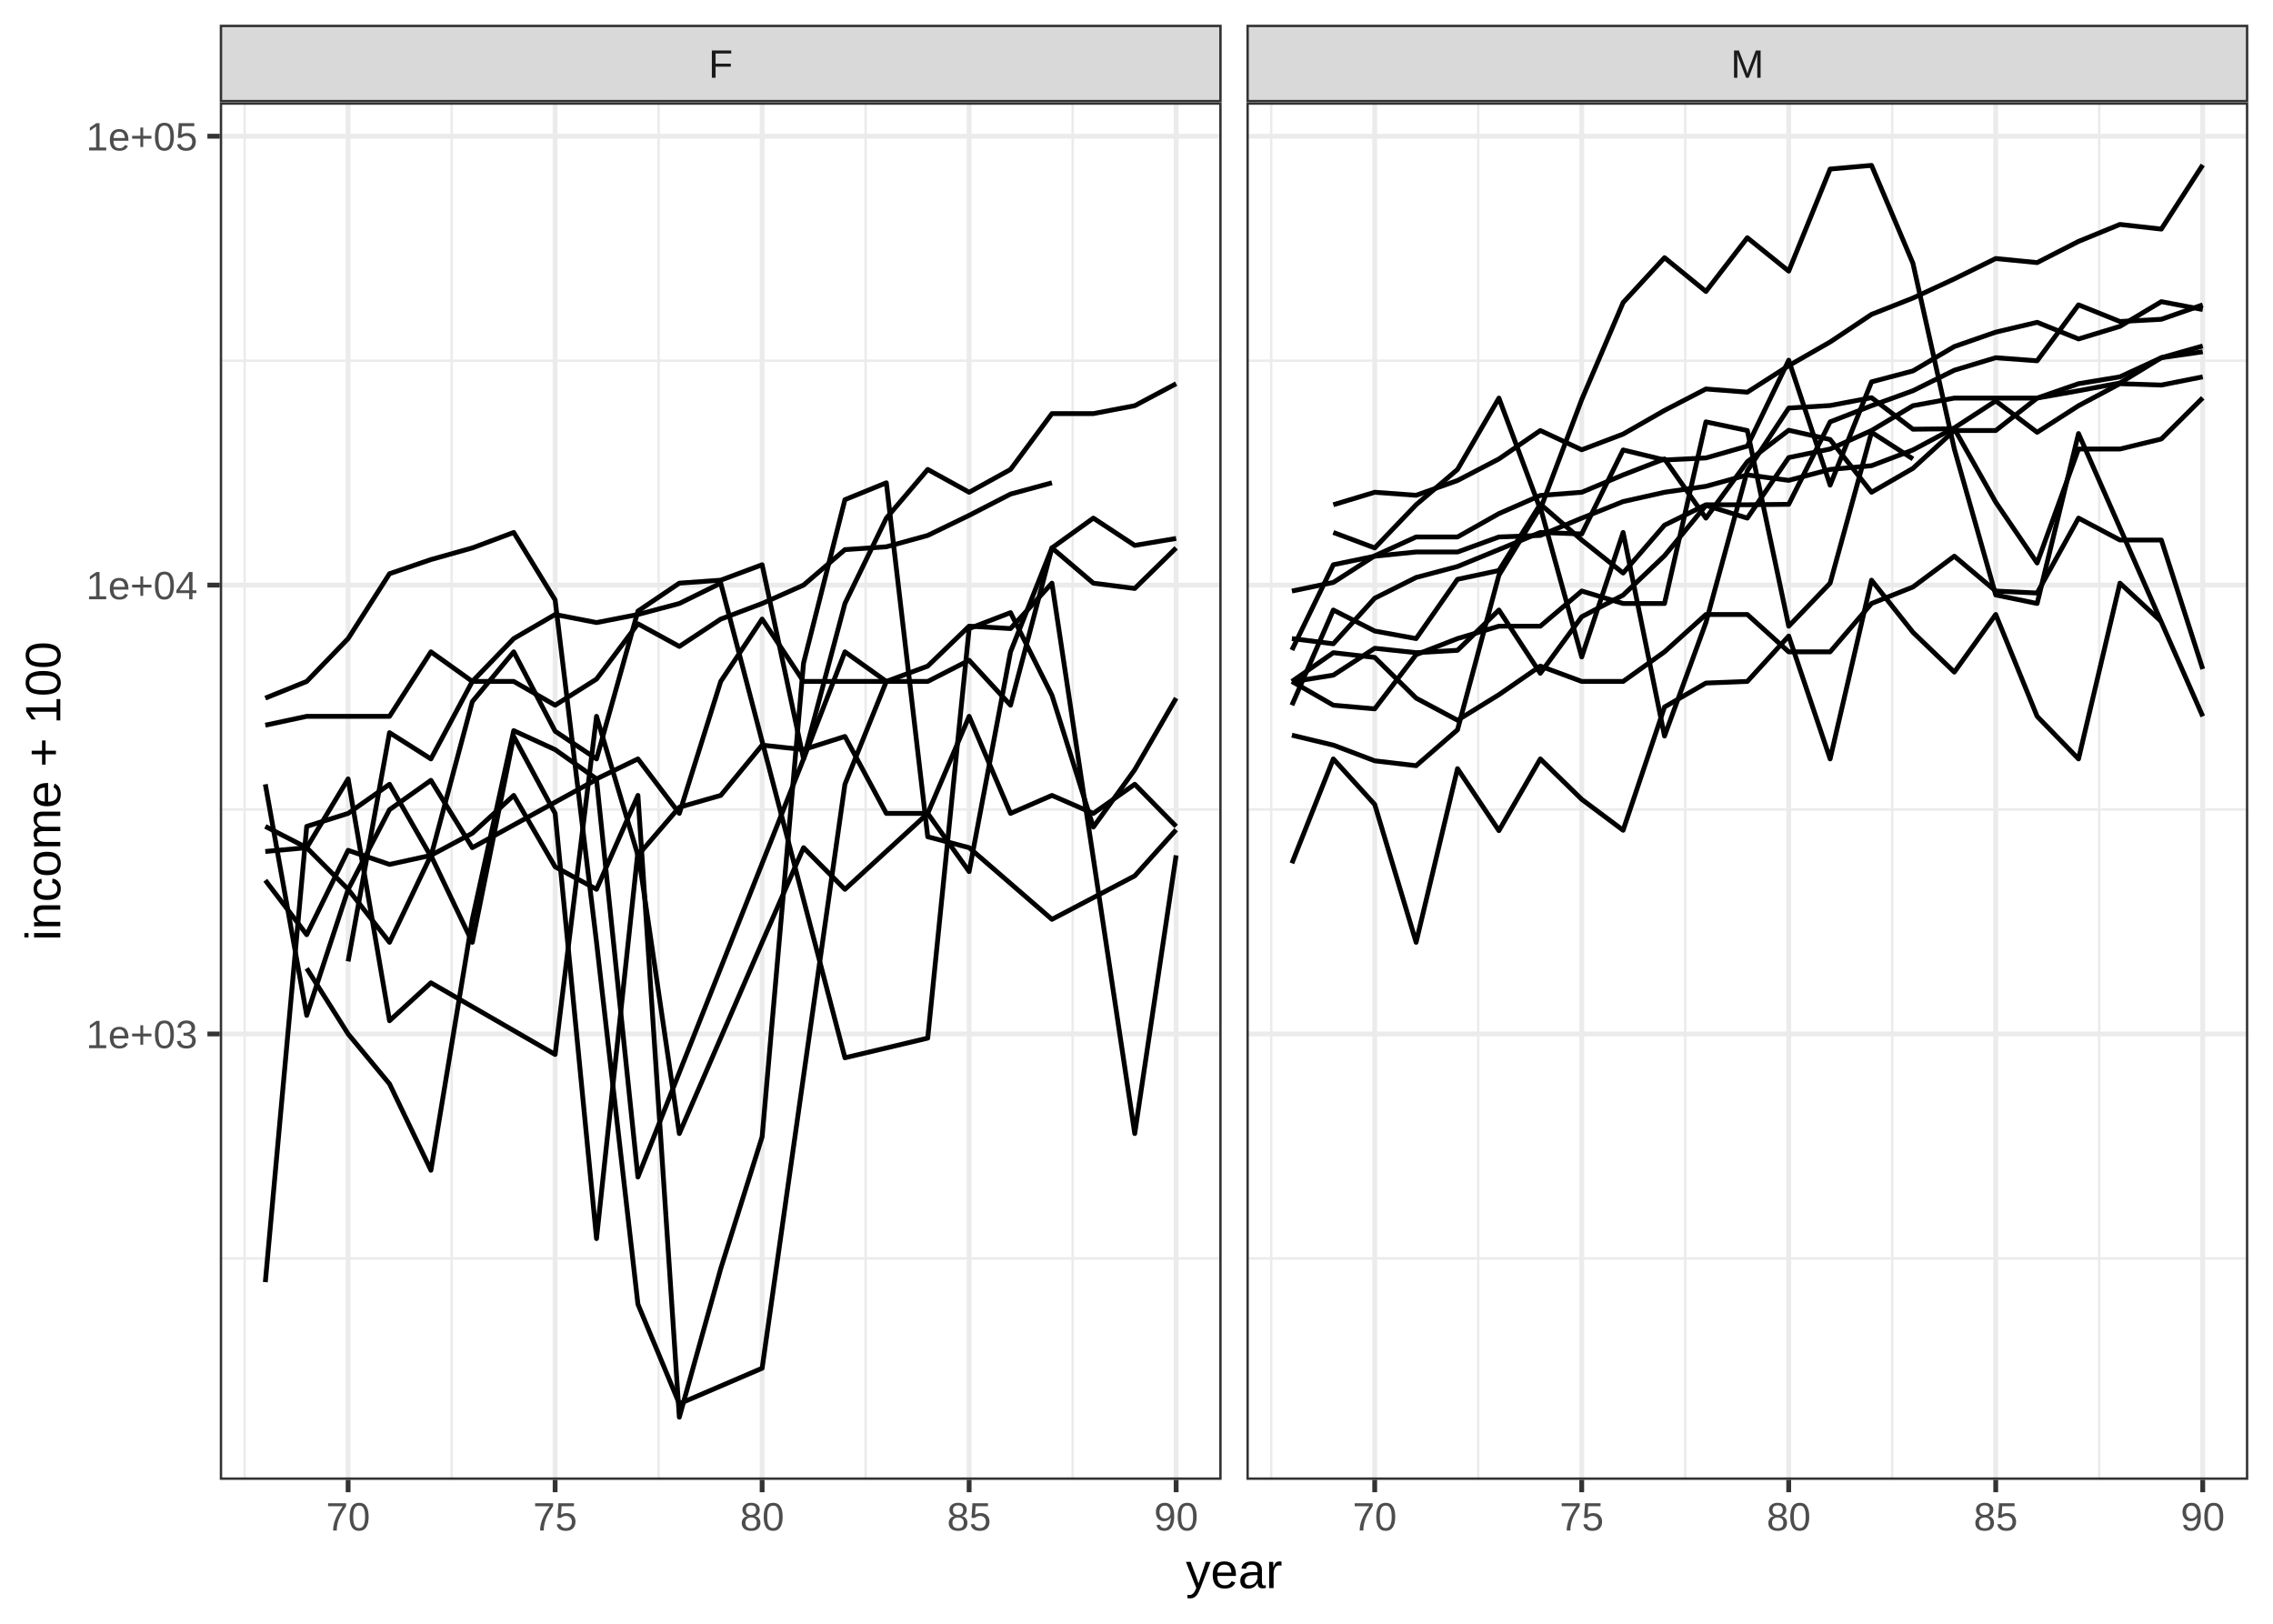
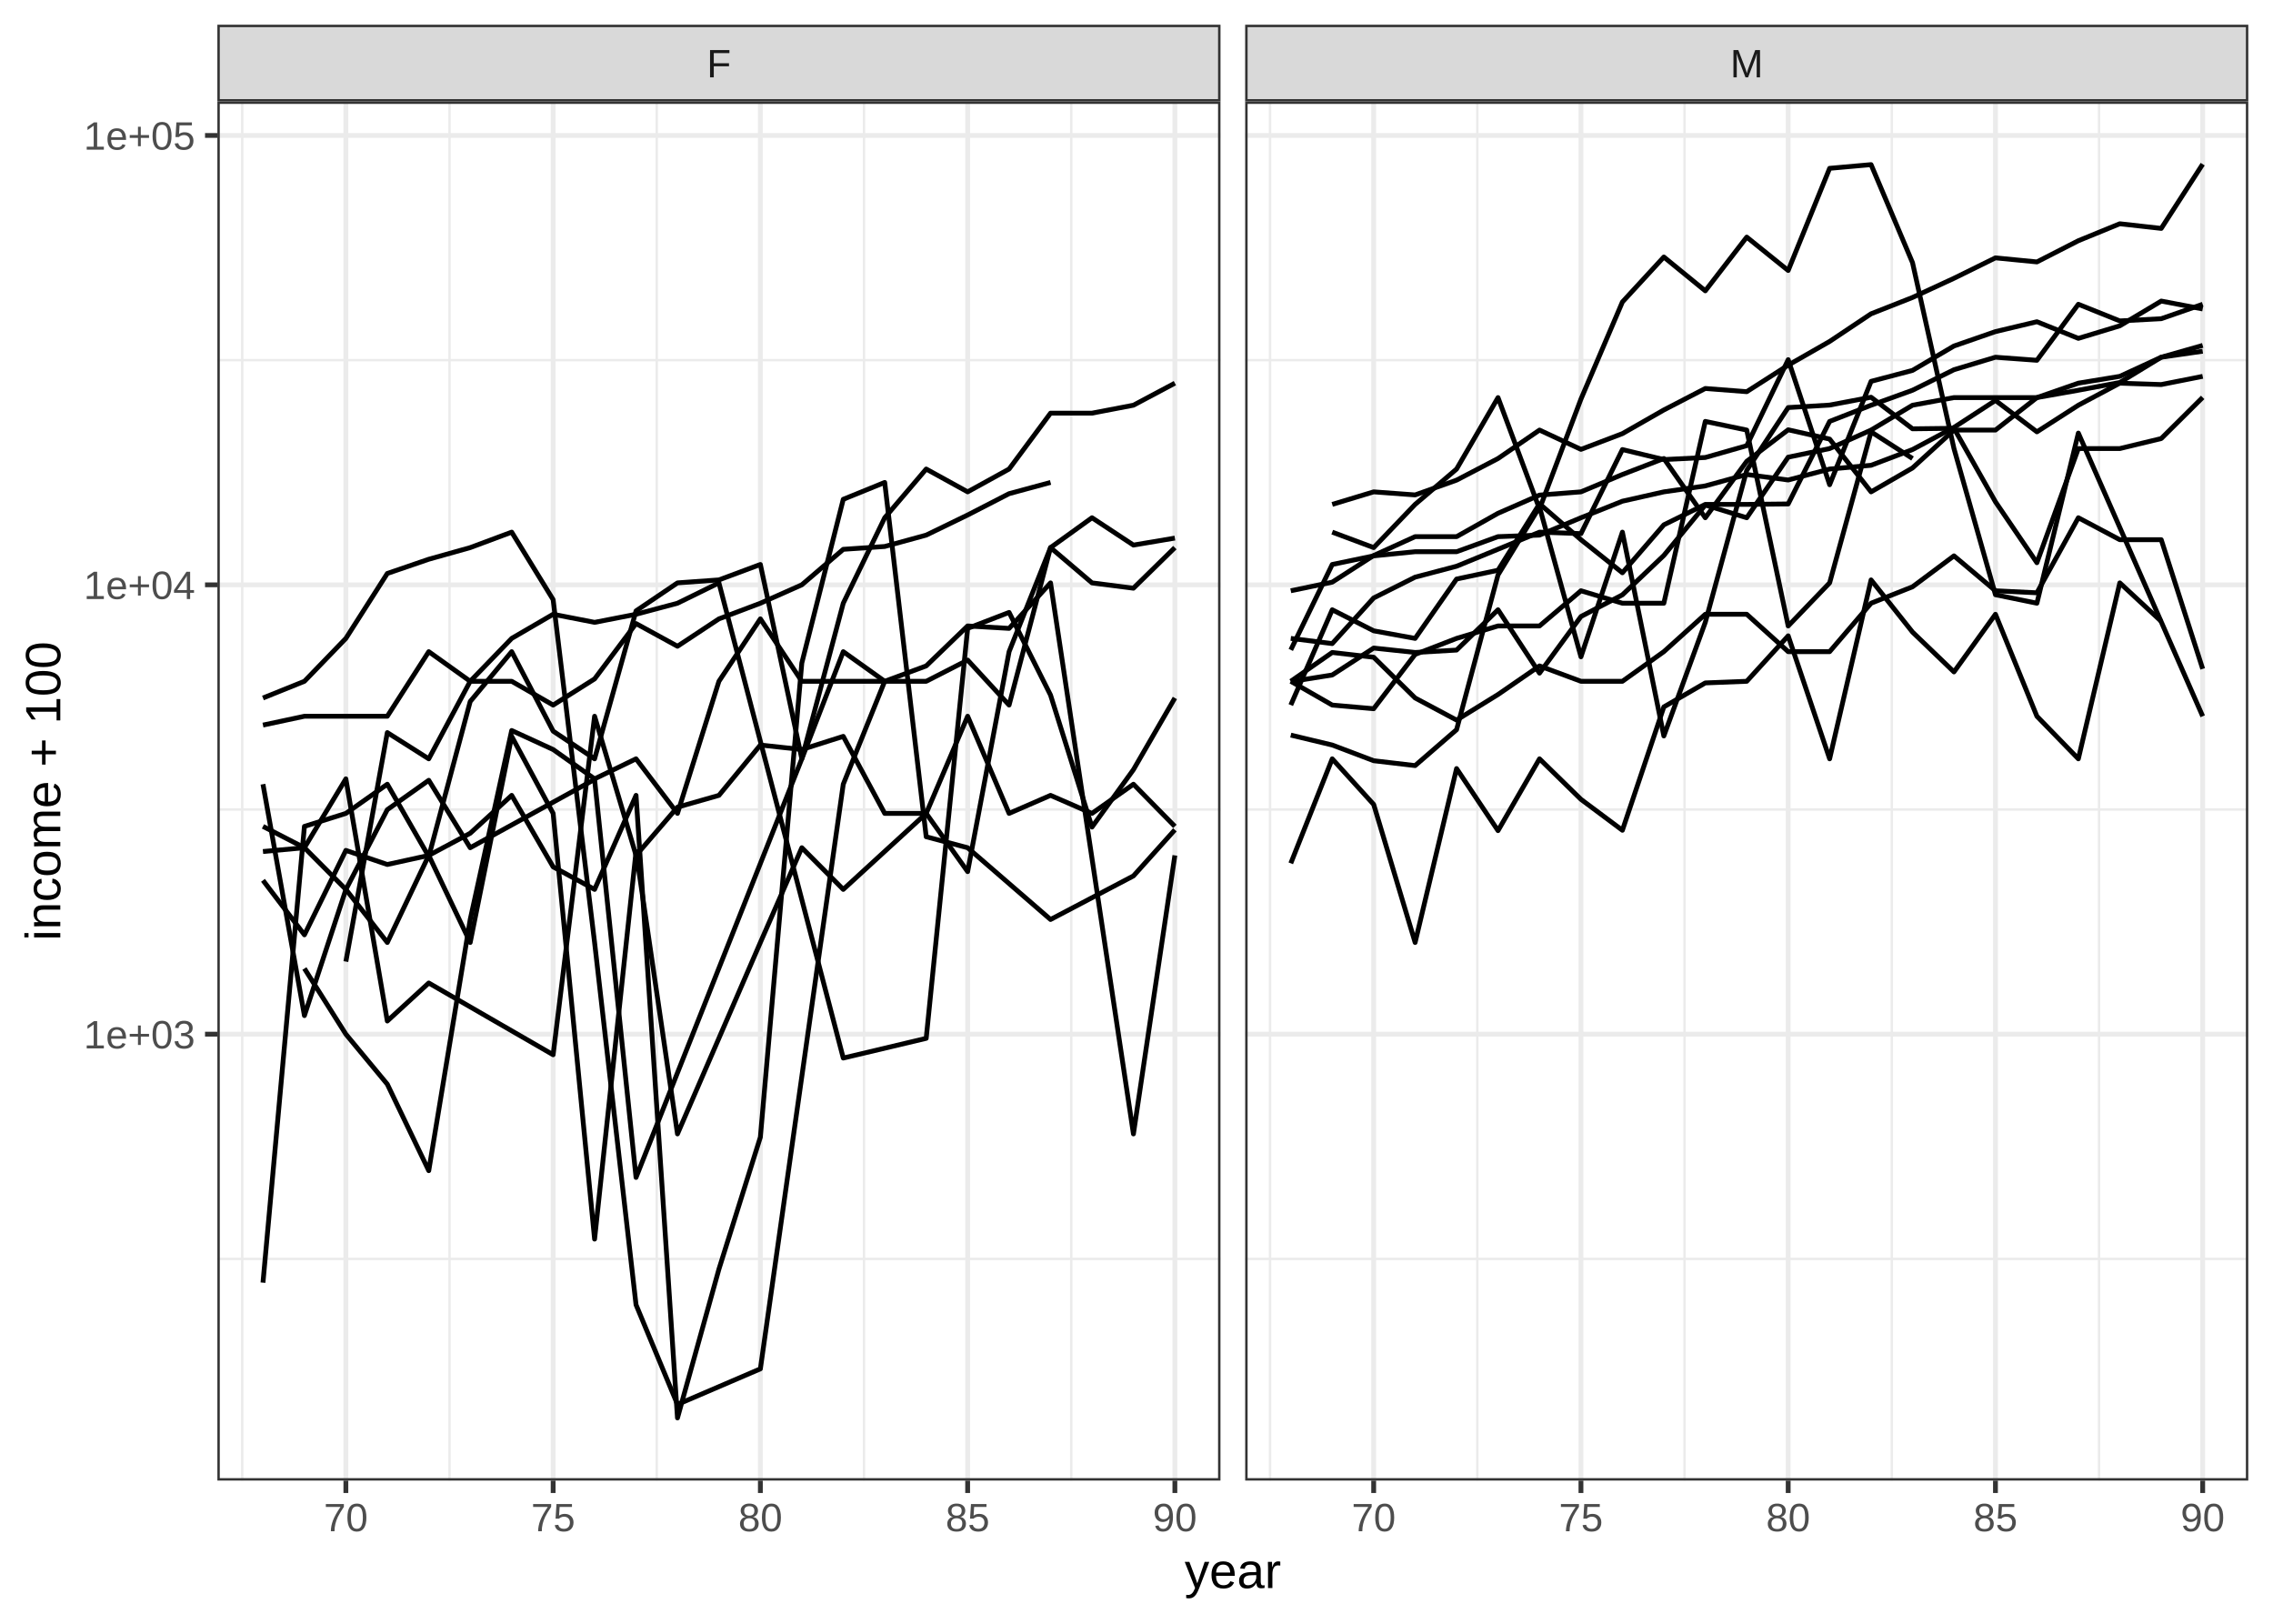
<svg xmlns="http://www.w3.org/2000/svg" class="svglite" width="504.00pt" height="360.00pt" viewBox="0 0 504.00 360.00">
  <defs>
    <style type="text/css">
    .svglite line, .svglite polyline, .svglite polygon, .svglite path, .svglite rect, .svglite circle {
      fill: none;
      stroke: #000000;
      stroke-linecap: round;
      stroke-linejoin: round;
      stroke-miterlimit: 10.00;
    }
    .svglite text {
      white-space: pre;
    }
  </style>
  </defs>
  <rect width="100%" height="100%" style="stroke: none; fill: #FFFFFF;" />
  <defs>
    <clipPath id="cpMC4wMHw1MDQuMDB8MC4wMHwzNjAuMDA=">
      <rect x="0.00" y="0.00" width="504.00" height="360.00" />
    </clipPath>
  </defs>
  <g clip-path="url(#cpMC4wMHw1MDQuMDB8MC4wMHwzNjAuMDA=)">
    <rect x="0.00" y="0.00" width="504.00" height="360.00" style="stroke-width: 1.07; stroke: #FFFFFF; fill: #FFFFFF;" />
  </g>
  <defs>
-     <clipPath id="cpNDguNzN8MjcwLjg5fDIyLjY5fDMyOC4xMA==">
-       <rect x="48.73" y="22.69" width="222.15" height="305.41" />
+     <clipPath id="cpNDguMjB8MjcwLjYyfDIyLjUwfDMyOC4yNw==">
+       <rect x="48.20" y="22.50" width="222.42" height="305.76" />
    </clipPath>
  </defs>
-   <g clip-path="url(#cpNDguNzN8MjcwLjg5fDIyLjY5fDMyOC4xMA==)">
-     <rect x="48.73" y="22.69" width="222.15" height="305.41" style="stroke-width: 1.07; stroke: none; fill: #FFFFFF;" />
-     <polyline points="48.73,279.00 270.89,279.00 " style="stroke-width: 0.53; stroke: #EBEBEB; stroke-linecap: butt;" />
-     <polyline points="48.73,179.48 270.89,179.48 " style="stroke-width: 0.53; stroke: #EBEBEB; stroke-linecap: butt;" />
-     <polyline points="48.73,79.96 270.89,79.96 " style="stroke-width: 0.53; stroke: #EBEBEB; stroke-linecap: butt;" />
-     <polyline points="54.24,328.10 54.24,22.69 " style="stroke-width: 0.53; stroke: #EBEBEB; stroke-linecap: butt;" />
-     <polyline points="100.14,328.10 100.14,22.69 " style="stroke-width: 0.53; stroke: #EBEBEB; stroke-linecap: butt;" />
-     <polyline points="146.04,328.10 146.04,22.69 " style="stroke-width: 0.53; stroke: #EBEBEB; stroke-linecap: butt;" />
-     <polyline points="191.94,328.10 191.94,22.69 " style="stroke-width: 0.53; stroke: #EBEBEB; stroke-linecap: butt;" />
-     <polyline points="237.84,328.10 237.84,22.69 " style="stroke-width: 0.53; stroke: #EBEBEB; stroke-linecap: butt;" />
-     <polyline points="48.73,229.24 270.89,229.24 " style="stroke-width: 1.07; stroke: #EBEBEB; stroke-linecap: butt;" />
-     <polyline points="48.73,129.72 270.89,129.72 " style="stroke-width: 1.07; stroke: #EBEBEB; stroke-linecap: butt;" />
-     <polyline points="48.73,30.20 270.89,30.20 " style="stroke-width: 1.07; stroke: #EBEBEB; stroke-linecap: butt;" />
-     <polyline points="77.19,328.10 77.19,22.69 " style="stroke-width: 1.07; stroke: #EBEBEB; stroke-linecap: butt;" />
-     <polyline points="123.09,328.10 123.09,22.69 " style="stroke-width: 1.07; stroke: #EBEBEB; stroke-linecap: butt;" />
-     <polyline points="168.99,328.10 168.99,22.69 " style="stroke-width: 1.07; stroke: #EBEBEB; stroke-linecap: butt;" />
-     <polyline points="214.89,328.10 214.89,22.69 " style="stroke-width: 1.07; stroke: #EBEBEB; stroke-linecap: butt;" />
-     <polyline points="260.79,328.10 260.79,22.69 " style="stroke-width: 1.07; stroke: #EBEBEB; stroke-linecap: butt;" />
-     <polyline points="58.83,188.78 68.01,187.94 77.19,172.69 86.37,226.31 95.55,217.90 123.09,233.79 132.27,158.82 141.45,189.64 150.63,178.97 159.81,176.35 168.99,165.20 178.17,166.20 187.35,163.28 196.53,180.34 205.71,180.34 214.89,158.82 224.07,180.34 233.25,176.35 242.43,180.34 251.61,173.88 260.79,183.22 " style="stroke-width: 1.07; stroke-linecap: butt;" />
-     <polyline points="58.83,183.22 68.01,187.94 77.19,197.17 86.37,208.92 95.55,189.64 104.73,208.92 113.91,163.28 123.09,180.34 132.27,274.61 141.45,188.78 150.63,251.32 168.99,208.92 178.17,187.94 187.35,197.17 205.71,180.34 214.89,193.24 224.07,144.52 233.25,121.48 242.43,129.29 251.61,130.47 260.79,121.48 " style="stroke-width: 1.07; stroke-linecap: butt;" />
-     <polyline points="58.83,154.78 68.01,151.08 77.19,141.58 86.37,127.20 95.55,124.06 104.73,121.48 113.91,118.05 123.09,133.01 132.27,208.92 141.45,289.15 150.63,311.23 168.99,303.35 187.35,173.88 196.53,151.08 205.71,147.68 214.89,138.83 224.07,139.36 233.25,129.29 251.61,251.32 260.79,189.64 " style="stroke-width: 1.07; stroke-linecap: butt;" />
-     <polyline points="58.83,284.26 68.01,183.22 77.19,180.34 86.37,173.88 95.55,189.90 104.73,155.56 113.91,144.52 123.09,162.12 132.27,168.26 141.45,135.49 150.63,129.29 159.81,128.63 168.99,125.21 178.17,168.26 187.35,133.80 196.53,114.87 205.71,104.08 214.89,109.14 224.07,104.08 233.25,91.70 242.43,91.70 251.61,89.95 260.79,85.07 " style="stroke-width: 1.07; stroke-linecap: butt;" />
-     <polyline points="58.83,195.16 68.01,207.23 77.19,188.53 86.37,191.65 95.55,189.64 104.73,184.74 113.91,176.35 123.09,192.18 132.27,197.17 141.45,176.35 150.63,314.21 159.81,281.27 168.99,252.04 178.17,147.03 187.35,110.78 196.53,107.04 205.71,185.52 214.89,187.94 233.25,203.83 251.61,194.19 260.79,183.97 " style="stroke-width: 1.07; stroke-linecap: butt;" />
-     <polyline points="58.83,160.78 68.01,158.82 77.19,158.82 86.37,158.82 95.55,144.52 104.73,151.08 113.91,141.58 123.09,136.24 132.27,138.03 141.45,136.24 150.63,133.80 159.81,129.29 187.35,234.52 205.71,230.16 214.89,139.36 224.07,135.83 233.25,154.14 242.43,183.37 251.61,170.65 260.79,154.78 " style="stroke-width: 1.07; stroke-linecap: butt;" />
-     <polyline points="77.19,213.15 86.37,162.44 95.55,168.26 104.73,151.08 113.91,151.08 123.09,156.35 132.27,150.56 141.45,138.30 150.63,143.32 159.81,137.26 168.99,133.80 178.17,129.72 187.35,121.86 196.53,121.23 205.71,118.71 214.89,114.26 224.07,109.54 233.25,107.04 " style="stroke-width: 1.07; stroke-linecap: butt;" />
-     <polyline points="58.83,173.88 68.01,225.12 77.19,197.21 86.37,179.51 95.55,173.01 104.73,187.94 132.27,172.81 141.45,260.96 178.17,168.26 187.35,144.52 196.53,151.08 205.71,151.08 214.89,146.39 224.07,156.35 233.25,121.48 242.43,114.87 251.61,120.92 260.79,119.38 " style="stroke-width: 1.07; stroke-linecap: butt;" />
-     <polyline points="68.01,214.70 77.19,229.24 86.37,240.31 95.55,259.46 104.73,203.83 113.91,161.99 123.09,166.20 132.27,172.69 141.45,168.26 150.63,180.34 159.81,151.08 168.99,137.26 178.17,151.08 187.35,151.08 196.53,151.08 " style="stroke-width: 1.07; stroke-linecap: butt;" />
-     <rect x="48.73" y="22.69" width="222.15" height="305.41" style="stroke-width: 1.07; stroke: #333333;" />
+   <g clip-path="url(#cpNDguMjB8MjcwLjYyfDIyLjUwfDMyOC4yNw==)">
+     <rect x="48.20" y="22.50" width="222.42" height="305.76" style="stroke-width: 1.07; stroke: none; fill: #FFFFFF;" />
+     <polyline points="48.20,279.11 270.62,279.11 " style="stroke-width: 0.53; stroke: #EBEBEB; stroke-linecap: butt;" />
+     <polyline points="48.20,179.48 270.62,179.48 " style="stroke-width: 0.53; stroke: #EBEBEB; stroke-linecap: butt;" />
+     <polyline points="48.20,79.84 270.62,79.84 " style="stroke-width: 0.53; stroke: #EBEBEB; stroke-linecap: butt;" />
+     <polyline points="53.71,328.27 53.71,22.50 " style="stroke-width: 0.53; stroke: #EBEBEB; stroke-linecap: butt;" />
+     <polyline points="99.67,328.27 99.67,22.50 " style="stroke-width: 0.53; stroke: #EBEBEB; stroke-linecap: butt;" />
+     <polyline points="145.62,328.27 145.62,22.50 " style="stroke-width: 0.53; stroke: #EBEBEB; stroke-linecap: butt;" />
+     <polyline points="191.58,328.27 191.58,22.50 " style="stroke-width: 0.53; stroke: #EBEBEB; stroke-linecap: butt;" />
+     <polyline points="237.53,328.27 237.53,22.50 " style="stroke-width: 0.53; stroke: #EBEBEB; stroke-linecap: butt;" />
+     <polyline points="48.20,229.29 270.62,229.29 " style="stroke-width: 1.07; stroke: #EBEBEB; stroke-linecap: butt;" />
+     <polyline points="48.20,129.66 270.62,129.66 " style="stroke-width: 1.07; stroke: #EBEBEB; stroke-linecap: butt;" />
+     <polyline points="48.20,30.03 270.62,30.03 " style="stroke-width: 1.07; stroke: #EBEBEB; stroke-linecap: butt;" />
+     <polyline points="76.69,328.27 76.69,22.50 " style="stroke-width: 1.07; stroke: #EBEBEB; stroke-linecap: butt;" />
+     <polyline points="122.65,328.27 122.65,22.50 " style="stroke-width: 1.07; stroke: #EBEBEB; stroke-linecap: butt;" />
+     <polyline points="168.60,328.27 168.60,22.50 " style="stroke-width: 1.07; stroke: #EBEBEB; stroke-linecap: butt;" />
+     <polyline points="214.56,328.27 214.56,22.50 " style="stroke-width: 1.07; stroke: #EBEBEB; stroke-linecap: butt;" />
+     <polyline points="260.51,328.27 260.51,22.50 " style="stroke-width: 1.07; stroke: #EBEBEB; stroke-linecap: butt;" />
+     <polyline points="58.31,188.79 67.50,187.95 76.69,172.68 85.88,226.37 95.07,217.94 122.65,233.85 131.84,158.80 141.03,189.65 150.22,178.96 159.41,176.34 168.60,165.18 177.79,166.18 186.98,163.26 196.17,180.34 205.37,180.34 214.56,158.80 223.75,180.34 232.94,176.34 242.13,180.34 251.32,173.87 260.51,183.22 " style="stroke-width: 1.07; stroke-linecap: butt;" />
+     <polyline points="58.31,183.22 67.50,187.95 76.69,197.19 85.88,208.96 95.07,189.65 104.26,208.96 113.46,163.26 122.65,180.34 131.84,274.72 141.03,188.79 150.22,251.40 168.60,208.96 177.79,187.95 186.98,197.19 205.37,180.34 214.56,193.25 223.75,144.48 232.94,121.41 242.13,129.23 251.32,130.41 260.51,121.41 " style="stroke-width: 1.07; stroke-linecap: butt;" />
+     <polyline points="58.31,154.75 67.50,151.05 76.69,141.54 85.88,127.14 95.07,123.99 104.26,121.41 113.46,117.98 122.65,132.95 131.84,208.96 141.03,289.28 150.22,311.38 168.60,303.49 186.98,173.87 196.17,151.05 205.37,147.64 214.56,138.78 223.75,139.32 232.94,129.23 251.32,251.40 260.51,189.65 " style="stroke-width: 1.07; stroke-linecap: butt;" />
+     <polyline points="58.31,284.38 67.50,183.22 76.69,180.34 85.88,173.87 95.07,189.91 104.26,155.53 113.46,144.48 122.65,162.10 131.84,168.24 141.03,135.44 150.22,129.23 159.41,128.57 168.60,125.15 177.79,168.24 186.98,133.74 196.17,114.79 205.37,103.99 214.56,109.05 223.75,103.99 232.94,91.60 242.13,91.60 251.32,89.84 260.51,84.95 " style="stroke-width: 1.07; stroke-linecap: butt;" />
+     <polyline points="58.31,195.18 67.50,207.26 76.69,188.54 85.88,191.67 95.07,189.65 104.26,184.74 113.46,176.34 122.65,192.19 131.84,197.19 141.03,176.34 150.22,314.37 159.41,281.39 168.60,252.12 177.79,146.99 186.98,110.70 196.17,106.96 205.37,185.52 214.56,187.95 232.94,203.86 251.32,194.20 260.51,183.98 " style="stroke-width: 1.07; stroke-linecap: butt;" />
+     <polyline points="58.31,160.76 67.50,158.80 76.69,158.80 85.88,158.80 95.07,144.48 104.26,151.05 113.46,141.54 122.65,136.19 131.84,137.98 141.03,136.19 150.22,133.74 159.41,129.23 186.98,234.58 205.37,230.21 214.56,139.32 223.75,135.78 232.94,154.11 242.13,183.37 251.32,170.64 260.51,154.75 " style="stroke-width: 1.07; stroke-linecap: butt;" />
+     <polyline points="76.69,213.19 85.88,162.42 95.07,168.24 104.26,151.05 113.46,151.05 122.65,156.32 131.84,150.52 141.03,138.25 150.22,143.28 159.41,137.21 168.60,133.74 177.79,129.66 186.98,121.79 196.17,121.16 205.37,118.64 214.56,114.18 223.75,109.45 232.94,106.96 " style="stroke-width: 1.07; stroke-linecap: butt;" />
+     <polyline points="58.31,173.87 67.50,225.17 76.69,197.23 85.88,179.51 95.07,173.00 104.26,187.95 131.84,172.80 141.03,261.05 177.79,168.24 186.98,144.48 196.17,151.05 205.37,151.05 214.56,146.35 223.75,156.32 232.94,121.41 242.13,114.79 251.32,120.85 260.51,119.30 " style="stroke-width: 1.07; stroke-linecap: butt;" />
+     <polyline points="67.50,214.73 76.69,229.29 85.88,240.38 95.07,259.55 104.26,203.86 113.46,161.96 122.65,166.18 131.84,172.68 141.03,168.24 150.22,180.34 159.41,151.05 168.60,137.21 177.79,151.05 186.98,151.05 196.17,151.05 " style="stroke-width: 1.07; stroke-linecap: butt;" />
+     <rect x="48.20" y="22.50" width="222.42" height="305.76" style="stroke-width: 1.07; stroke: #333333;" />
  </g>
  <g clip-path="url(#cpMC4wMHw1MDQuMDB8MC4wMHwzNjAuMDA=)">
</g>
  <defs>
-     <clipPath id="cpMjc2LjM3fDQ5OC41MnwyMi42OXwzMjguMTA=">
-       <rect x="276.37" y="22.69" width="222.15" height="305.41" />
+     <clipPath id="cpMjc2LjEwfDQ5OC41MnwyMi41MHwzMjguMjc=">
+       <rect x="276.10" y="22.50" width="222.42" height="305.76" />
    </clipPath>
  </defs>
-   <g clip-path="url(#cpMjc2LjM3fDQ5OC41MnwyMi42OXwzMjguMTA=)">
-     <rect x="276.37" y="22.69" width="222.15" height="305.41" style="stroke-width: 1.07; stroke: none; fill: #FFFFFF;" />
-     <polyline points="276.37,279.00 498.52,279.00 " style="stroke-width: 0.53; stroke: #EBEBEB; stroke-linecap: butt;" />
-     <polyline points="276.37,179.48 498.52,179.48 " style="stroke-width: 0.53; stroke: #EBEBEB; stroke-linecap: butt;" />
-     <polyline points="276.37,79.96 498.52,79.96 " style="stroke-width: 0.53; stroke: #EBEBEB; stroke-linecap: butt;" />
-     <polyline points="281.87,328.10 281.87,22.69 " style="stroke-width: 0.53; stroke: #EBEBEB; stroke-linecap: butt;" />
-     <polyline points="327.77,328.10 327.77,22.69 " style="stroke-width: 0.53; stroke: #EBEBEB; stroke-linecap: butt;" />
-     <polyline points="373.67,328.10 373.67,22.69 " style="stroke-width: 0.53; stroke: #EBEBEB; stroke-linecap: butt;" />
-     <polyline points="419.57,328.10 419.57,22.69 " style="stroke-width: 0.53; stroke: #EBEBEB; stroke-linecap: butt;" />
-     <polyline points="465.47,328.10 465.47,22.69 " style="stroke-width: 0.53; stroke: #EBEBEB; stroke-linecap: butt;" />
-     <polyline points="276.37,229.24 498.52,229.24 " style="stroke-width: 1.07; stroke: #EBEBEB; stroke-linecap: butt;" />
-     <polyline points="276.37,129.72 498.52,129.72 " style="stroke-width: 1.07; stroke: #EBEBEB; stroke-linecap: butt;" />
-     <polyline points="276.37,30.20 498.52,30.20 " style="stroke-width: 1.07; stroke: #EBEBEB; stroke-linecap: butt;" />
-     <polyline points="304.82,328.10 304.82,22.69 " style="stroke-width: 1.07; stroke: #EBEBEB; stroke-linecap: butt;" />
-     <polyline points="350.72,328.10 350.72,22.69 " style="stroke-width: 1.07; stroke: #EBEBEB; stroke-linecap: butt;" />
-     <polyline points="396.62,328.10 396.62,22.69 " style="stroke-width: 1.07; stroke: #EBEBEB; stroke-linecap: butt;" />
-     <polyline points="442.52,328.10 442.52,22.69 " style="stroke-width: 1.07; stroke: #EBEBEB; stroke-linecap: butt;" />
-     <polyline points="488.42,328.10 488.42,22.69 " style="stroke-width: 1.07; stroke: #EBEBEB; stroke-linecap: butt;" />
-     <polyline points="286.46,151.08 295.64,156.35 304.82,157.16 314.00,145.14 323.18,141.58 332.36,138.83 341.54,138.83 350.72,131.04 359.90,133.80 369.08,133.80 378.26,93.53 387.44,95.45 396.62,138.83 405.80,129.29 414.98,95.84 424.16,101.75 " style="stroke-width: 1.07; stroke-linecap: butt;" />
-     <polyline points="286.46,141.58 295.64,142.73 304.82,132.63 314.00,128.03 323.18,125.60 332.36,121.84 341.54,118.05 350.72,118.38 359.90,99.76 369.08,101.98 378.26,101.53 387.44,98.91 396.62,79.86 405.80,107.56 414.98,84.66 424.16,82.24 433.34,76.83 442.52,73.64 451.70,71.46 460.88,75.15 470.06,72.36 479.24,66.88 488.42,68.63 " style="stroke-width: 1.07; stroke-linecap: butt;" />
-     <polyline points="286.46,156.35 295.64,135.25 304.82,139.91 314.00,141.58 323.18,128.44 332.36,126.49 341.54,111.77 350.72,119.73 359.90,127.05 369.08,116.43 378.26,111.91 387.44,111.91 396.62,111.81 405.80,93.53 414.98,89.95 424.16,86.63 433.34,82.08 442.52,79.31 451.70,79.99 460.88,67.59 470.06,71.28 479.24,70.79 488.42,67.59 " style="stroke-width: 1.07; stroke-linecap: butt;" />
-     <polyline points="286.46,151.15 295.64,149.69 304.82,143.73 314.00,144.71 323.18,144.18 332.36,135.25 341.54,149.27 350.72,136.74 359.90,131.94 369.08,123.21 378.26,112.05 387.44,114.87 396.62,101.45 405.80,99.55 414.98,95.45 424.16,89.95 433.34,88.26 442.52,88.26 451.70,88.26 460.88,85.07 470.06,83.55 479.24,79.31 488.42,77.99 " style="stroke-width: 1.07; stroke-linecap: butt;" />
-     <polyline points="295.64,111.91 304.82,109.14 314.00,109.81 323.18,106.53 332.36,101.75 341.54,95.45 350.72,99.72 359.90,96.24 369.08,90.99 378.26,86.24 387.44,86.95 396.62,81.07 405.80,75.82 414.98,69.70 424.16,66.08 433.34,61.83 442.52,57.32 451.70,58.22 460.88,53.52 470.06,49.76 479.24,50.79 488.42,36.57 " style="stroke-width: 1.07; stroke-linecap: butt;" />
-     <polyline points="286.46,144.13 295.64,125.21 304.82,123.31 314.00,122.38 323.18,122.38 332.36,119.05 341.54,118.71 350.72,114.87 359.90,111.20 369.08,109.14 378.26,107.82 387.44,105.29 396.62,106.50 405.80,104.08 414.98,103.25 424.16,99.76 433.34,94.86 442.52,88.89 451.70,95.84 460.88,89.95 470.06,85.07 479.24,85.37 488.42,83.55 " style="stroke-width: 1.07; stroke-linecap: butt;" />
-     <polyline points="286.46,191.40 295.64,168.26 304.82,178.35 314.00,208.92 323.18,170.42 332.36,184.16 341.54,168.26 350.72,177.22 359.90,184.08 369.08,156.75 378.26,151.44 387.44,151.08 396.62,141.02 405.80,168.26 414.98,128.63 424.16,140.18 433.34,149.01 442.52,136.24 451.70,158.82 460.88,168.26 470.06,129.29 479.24,137.81 " style="stroke-width: 1.07; stroke-linecap: butt;" />
-     <polyline points="286.46,151.08 295.64,144.71 304.82,145.76 314.00,154.78 323.18,159.68 332.36,154.02 341.54,147.68 350.72,151.08 359.90,151.08 369.08,144.52 378.26,136.24 387.44,136.24 396.62,144.52 405.80,144.52 414.98,133.80 424.16,130.15 433.34,123.31 442.52,131.04 451.70,131.48 460.88,114.87 470.06,119.73 479.24,119.73 488.42,148.34 " style="stroke-width: 1.07; stroke-linecap: butt;" />
-     <polyline points="286.46,163.00 295.64,165.20 304.82,168.68 314.00,169.76 323.18,161.80 332.36,127.52 341.54,112.49 350.72,145.66 359.90,118.05 369.08,163.19 378.26,138.03 387.44,104.38 396.62,90.47 405.80,89.91 414.98,88.17 424.16,95.16 433.34,95.06 442.52,111.34 451.70,124.82 460.88,99.55 470.06,99.55 479.24,97.33 488.42,88.21 " style="stroke-width: 1.07; stroke-linecap: butt;" />
-     <polyline points="286.46,131.04 295.64,129.13 304.82,123.23 314.00,119.05 323.18,119.05 332.36,113.87 341.54,109.85 350.72,109.14 359.90,105.29 369.08,101.75 378.26,114.87 387.44,102.37 396.62,95.39 405.80,97.45 414.98,109.14 424.16,103.84 433.34,95.45 442.52,95.45 451.70,88.26 460.88,86.63 470.06,84.91 479.24,79.31 488.42,76.70 " style="stroke-width: 1.07; stroke-linecap: butt;" />
-     <polyline points="295.64,118.05 304.82,121.48 314.00,111.91 323.18,104.08 332.36,88.26 341.54,112.92 350.72,88.59 359.90,67.08 369.08,57.13 378.26,64.62 387.44,52.71 396.62,60.11 405.80,37.48 414.98,36.67 424.16,58.38 433.34,99.55 442.52,131.91 451.70,133.80 460.88,96.12 488.42,158.82 " style="stroke-width: 1.07; stroke-linecap: butt;" />
-     <rect x="276.37" y="22.69" width="222.15" height="305.41" style="stroke-width: 1.07; stroke: #333333;" />
+   <g clip-path="url(#cpMjc2LjEwfDQ5OC41MnwyMi41MHwzMjguMjc=)">
+     <rect x="276.10" y="22.50" width="222.42" height="305.76" style="stroke-width: 1.07; stroke: none; fill: #FFFFFF;" />
+     <polyline points="276.10,279.11 498.52,279.11 " style="stroke-width: 0.53; stroke: #EBEBEB; stroke-linecap: butt;" />
+     <polyline points="276.10,179.48 498.52,179.48 " style="stroke-width: 0.53; stroke: #EBEBEB; stroke-linecap: butt;" />
+     <polyline points="276.10,79.84 498.52,79.84 " style="stroke-width: 0.53; stroke: #EBEBEB; stroke-linecap: butt;" />
+     <polyline points="281.61,328.27 281.61,22.50 " style="stroke-width: 0.53; stroke: #EBEBEB; stroke-linecap: butt;" />
+     <polyline points="327.57,328.27 327.57,22.50 " style="stroke-width: 0.53; stroke: #EBEBEB; stroke-linecap: butt;" />
+     <polyline points="373.52,328.27 373.52,22.50 " style="stroke-width: 0.53; stroke: #EBEBEB; stroke-linecap: butt;" />
+     <polyline points="419.48,328.27 419.48,22.50 " style="stroke-width: 0.53; stroke: #EBEBEB; stroke-linecap: butt;" />
+     <polyline points="465.43,328.27 465.43,22.50 " style="stroke-width: 0.53; stroke: #EBEBEB; stroke-linecap: butt;" />
+     <polyline points="276.10,229.29 498.52,229.29 " style="stroke-width: 1.07; stroke: #EBEBEB; stroke-linecap: butt;" />
+     <polyline points="276.10,129.66 498.52,129.66 " style="stroke-width: 1.07; stroke: #EBEBEB; stroke-linecap: butt;" />
+     <polyline points="276.10,30.03 498.52,30.03 " style="stroke-width: 1.07; stroke: #EBEBEB; stroke-linecap: butt;" />
+     <polyline points="304.59,328.27 304.59,22.50 " style="stroke-width: 1.07; stroke: #EBEBEB; stroke-linecap: butt;" />
+     <polyline points="350.55,328.27 350.55,22.50 " style="stroke-width: 1.07; stroke: #EBEBEB; stroke-linecap: butt;" />
+     <polyline points="396.50,328.27 396.50,22.50 " style="stroke-width: 1.07; stroke: #EBEBEB; stroke-linecap: butt;" />
+     <polyline points="442.46,328.27 442.46,22.50 " style="stroke-width: 1.07; stroke: #EBEBEB; stroke-linecap: butt;" />
+     <polyline points="488.41,328.27 488.41,22.50 " style="stroke-width: 1.07; stroke: #EBEBEB; stroke-linecap: butt;" />
+     <polyline points="286.21,151.05 295.40,156.32 304.59,157.13 313.78,145.09 322.97,141.54 332.16,138.78 341.36,138.78 350.55,130.98 359.74,133.74 368.93,133.74 378.12,93.43 387.31,95.35 396.50,138.78 405.69,129.23 414.88,95.74 424.07,101.66 " style="stroke-width: 1.07; stroke-linecap: butt;" />
+     <polyline points="286.21,141.54 295.40,142.69 304.59,132.57 313.78,127.96 322.97,125.54 332.16,121.77 341.36,117.98 350.55,118.31 359.74,99.67 368.93,101.89 378.12,101.43 387.31,98.81 396.50,79.74 405.69,107.47 414.88,84.55 424.07,82.12 433.26,76.71 442.46,73.52 451.65,71.33 460.84,75.02 470.03,72.24 479.22,66.75 488.41,68.50 " style="stroke-width: 1.07; stroke-linecap: butt;" />
+     <polyline points="286.21,156.32 295.40,135.19 304.59,139.86 313.78,141.54 322.97,128.38 332.16,126.43 341.36,111.69 350.55,119.66 359.74,126.99 368.93,116.36 378.12,111.83 387.31,111.83 396.50,111.73 405.69,93.43 414.88,89.84 424.07,86.52 433.26,81.97 442.46,79.20 451.65,79.88 460.84,67.46 470.03,71.15 479.22,70.66 488.41,67.46 " style="stroke-width: 1.07; stroke-linecap: butt;" />
+     <polyline points="286.21,151.11 295.40,149.65 304.59,143.68 313.78,144.66 322.97,144.13 332.16,135.19 341.36,149.24 350.55,136.69 359.74,131.88 368.93,123.15 378.12,111.97 387.31,114.79 396.50,101.36 405.69,99.45 414.88,95.35 424.07,89.84 433.26,88.15 442.46,88.15 451.65,88.15 460.84,84.95 470.03,83.44 479.22,79.20 488.41,77.87 " style="stroke-width: 1.07; stroke-linecap: butt;" />
+     <polyline points="295.40,111.83 304.59,109.05 313.78,109.73 322.97,106.45 332.16,101.66 341.36,95.35 350.55,99.63 359.74,96.14 368.93,90.89 378.12,86.13 387.31,86.84 396.50,80.96 405.69,75.70 414.88,69.57 424.07,65.95 433.26,61.70 442.46,57.17 451.65,58.07 460.84,53.37 470.03,49.61 479.22,50.64 488.41,36.40 " style="stroke-width: 1.07; stroke-linecap: butt;" />
+     <polyline points="286.21,144.09 295.40,125.15 304.59,123.24 313.78,122.32 322.97,122.32 332.16,118.98 341.36,118.64 350.55,114.79 359.74,111.12 368.93,109.05 378.12,107.73 387.31,105.20 396.50,106.42 405.69,103.99 414.88,103.16 424.07,99.67 433.26,94.76 442.46,88.78 451.65,95.74 460.84,89.84 470.03,84.95 479.22,85.26 488.41,83.44 " style="stroke-width: 1.07; stroke-linecap: butt;" />
+     <polyline points="286.21,191.41 295.40,168.24 304.59,178.35 313.78,208.96 322.97,170.40 332.16,184.16 341.36,168.24 350.55,177.22 359.74,184.08 368.93,156.73 378.12,151.41 387.31,151.05 396.50,140.97 405.69,168.24 414.88,128.57 424.07,140.14 433.26,148.97 442.46,136.19 451.65,158.80 460.84,168.24 470.03,129.23 479.22,137.76 " style="stroke-width: 1.07; stroke-linecap: butt;" />
+     <polyline points="286.21,151.05 295.40,144.66 304.59,145.72 313.78,154.75 322.97,159.65 332.16,153.98 341.36,147.64 350.55,151.05 359.74,151.05 368.93,144.48 378.12,136.19 387.31,136.19 396.50,144.48 405.69,144.48 414.88,133.74 424.07,130.10 433.26,123.24 442.46,130.98 451.65,131.43 460.84,114.79 470.03,119.66 479.22,119.66 488.41,148.30 " style="stroke-width: 1.07; stroke-linecap: butt;" />
+     <polyline points="286.21,162.98 295.40,165.18 304.59,168.66 313.78,169.74 322.97,161.78 332.16,127.46 341.36,112.41 350.55,145.62 359.74,117.98 368.93,163.17 378.12,137.98 387.31,104.29 396.50,90.36 405.69,89.81 414.88,88.07 424.07,95.07 433.26,94.96 442.46,111.26 451.65,124.76 460.84,99.45 470.03,99.45 479.22,97.23 488.41,88.11 " style="stroke-width: 1.07; stroke-linecap: butt;" />
+     <polyline points="286.21,130.98 295.40,129.07 304.59,123.16 313.78,118.98 322.97,118.98 332.16,113.80 341.36,109.77 350.55,109.05 359.74,105.20 368.93,101.66 378.12,114.79 387.31,102.28 396.50,95.29 405.69,97.35 414.88,109.05 424.07,103.75 433.26,95.35 442.46,95.35 451.65,88.15 460.84,86.52 470.03,84.80 479.22,79.20 488.41,76.58 " style="stroke-width: 1.07; stroke-linecap: butt;" />
+     <polyline points="295.40,117.98 304.59,121.41 313.78,111.83 322.97,103.99 332.16,88.15 341.36,112.84 350.55,88.48 359.74,66.95 368.93,56.98 378.12,64.48 387.31,52.57 396.50,59.97 405.69,37.32 414.88,36.50 424.07,58.24 433.26,99.45 442.46,131.86 451.65,133.74 460.84,96.02 488.41,158.80 " style="stroke-width: 1.07; stroke-linecap: butt;" />
+     <rect x="276.10" y="22.50" width="222.42" height="305.76" style="stroke-width: 1.07; stroke: #333333;" />
  </g>
  <g clip-path="url(#cpMC4wMHw1MDQuMDB8MC4wMHwzNjAuMDA=)">
</g>
  <defs>
-     <clipPath id="cpNDguNzN8MjcwLjg5fDUuNDh8MjIuNjk=">
-       <rect x="48.73" y="5.48" width="222.15" height="17.21" />
+     <clipPath id="cpNDguMjB8MjcwLjYyfDUuNDh8MjIuNTA=">
+       <rect x="48.20" y="5.48" width="222.42" height="17.03" />
    </clipPath>
  </defs>
-   <g clip-path="url(#cpNDguNzN8MjcwLjg5fDUuNDh8MjIuNjk=)">
-     <rect x="48.73" y="5.48" width="222.15" height="17.21" style="stroke-width: 1.07; stroke: #333333; fill: #D9D9D9;" />
-     <text x="159.81" y="17.24" text-anchor="middle" style="font-size: 8.80px;fill: #1A1A1A; font-family: &quot;Arial&quot;;" textLength="5.37px" lengthAdjust="spacingAndGlyphs">F</text>
+   <g clip-path="url(#cpNDguMjB8MjcwLjYyfDUuNDh8MjIuNTA=)">
+     <rect x="48.20" y="5.48" width="222.42" height="17.03" style="stroke-width: 1.07; stroke: #333333; fill: #D9D9D9;" />
+     <text x="159.41" y="17.15" text-anchor="middle" style="font-size: 8.80px;fill: #1A1A1A; font-family: &quot;Arial&quot;;" textLength="5.37px" lengthAdjust="spacingAndGlyphs">F</text>
  </g>
  <g clip-path="url(#cpMC4wMHw1MDQuMDB8MC4wMHwzNjAuMDA=)">
</g>
  <defs>
-     <clipPath id="cpMjc2LjM3fDQ5OC41Mnw1LjQ4fDIyLjY5">
-       <rect x="276.37" y="5.48" width="222.15" height="17.21" />
+     <clipPath id="cpMjc2LjEwfDQ5OC41Mnw1LjQ4fDIyLjUw">
+       <rect x="276.10" y="5.48" width="222.42" height="17.03" />
    </clipPath>
  </defs>
-   <g clip-path="url(#cpMjc2LjM3fDQ5OC41Mnw1LjQ4fDIyLjY5)">
-     <rect x="276.37" y="5.48" width="222.15" height="17.21" style="stroke-width: 1.07; stroke: #333333; fill: #D9D9D9;" />
-     <text x="387.44" y="17.24" text-anchor="middle" style="font-size: 8.80px;fill: #1A1A1A; font-family: &quot;Arial&quot;;" textLength="7.33px" lengthAdjust="spacingAndGlyphs">M</text>
+   <g clip-path="url(#cpMjc2LjEwfDQ5OC41Mnw1LjQ4fDIyLjUw)">
+     <rect x="276.10" y="5.48" width="222.42" height="17.03" style="stroke-width: 1.07; stroke: #333333; fill: #D9D9D9;" />
+     <text x="387.31" y="17.15" text-anchor="middle" style="font-size: 8.80px;fill: #1A1A1A; font-family: &quot;Arial&quot;;" textLength="7.33px" lengthAdjust="spacingAndGlyphs">M</text>
  </g>
  <g clip-path="url(#cpMC4wMHw1MDQuMDB8MC4wMHwzNjAuMDA=)">
-     <polyline points="77.19,330.84 77.19,328.10 " style="stroke-width: 1.07; stroke: #333333; stroke-linecap: butt;" />
-     <polyline points="123.09,330.84 123.09,328.10 " style="stroke-width: 1.07; stroke: #333333; stroke-linecap: butt;" />
-     <polyline points="168.99,330.84 168.99,328.10 " style="stroke-width: 1.07; stroke: #333333; stroke-linecap: butt;" />
-     <polyline points="214.89,330.84 214.89,328.10 " style="stroke-width: 1.07; stroke: #333333; stroke-linecap: butt;" />
-     <polyline points="260.79,330.84 260.79,328.10 " style="stroke-width: 1.07; stroke: #333333; stroke-linecap: butt;" />
-     <text x="77.19" y="339.33" text-anchor="middle" style="font-size: 8.80px;fill: #4D4D4D; font-family: &quot;Arial&quot;;" textLength="9.79px" lengthAdjust="spacingAndGlyphs">70</text>
-     <text x="123.09" y="339.33" text-anchor="middle" style="font-size: 8.80px;fill: #4D4D4D; font-family: &quot;Arial&quot;;" textLength="9.79px" lengthAdjust="spacingAndGlyphs">75</text>
-     <text x="168.99" y="339.33" text-anchor="middle" style="font-size: 8.80px;fill: #4D4D4D; font-family: &quot;Arial&quot;;" textLength="9.79px" lengthAdjust="spacingAndGlyphs">80</text>
-     <text x="214.89" y="339.33" text-anchor="middle" style="font-size: 8.80px;fill: #4D4D4D; font-family: &quot;Arial&quot;;" textLength="9.79px" lengthAdjust="spacingAndGlyphs">85</text>
-     <text x="260.79" y="339.33" text-anchor="middle" style="font-size: 8.80px;fill: #4D4D4D; font-family: &quot;Arial&quot;;" textLength="9.79px" lengthAdjust="spacingAndGlyphs">90</text>
-     <polyline points="304.82,330.84 304.82,328.10 " style="stroke-width: 1.07; stroke: #333333; stroke-linecap: butt;" />
-     <polyline points="350.72,330.84 350.72,328.10 " style="stroke-width: 1.07; stroke: #333333; stroke-linecap: butt;" />
-     <polyline points="396.62,330.84 396.62,328.10 " style="stroke-width: 1.07; stroke: #333333; stroke-linecap: butt;" />
-     <polyline points="442.52,330.84 442.52,328.10 " style="stroke-width: 1.07; stroke: #333333; stroke-linecap: butt;" />
-     <polyline points="488.42,330.84 488.42,328.10 " style="stroke-width: 1.07; stroke: #333333; stroke-linecap: butt;" />
-     <text x="304.82" y="339.33" text-anchor="middle" style="font-size: 8.80px;fill: #4D4D4D; font-family: &quot;Arial&quot;;" textLength="9.79px" lengthAdjust="spacingAndGlyphs">70</text>
-     <text x="350.72" y="339.33" text-anchor="middle" style="font-size: 8.80px;fill: #4D4D4D; font-family: &quot;Arial&quot;;" textLength="9.79px" lengthAdjust="spacingAndGlyphs">75</text>
-     <text x="396.62" y="339.33" text-anchor="middle" style="font-size: 8.80px;fill: #4D4D4D; font-family: &quot;Arial&quot;;" textLength="9.79px" lengthAdjust="spacingAndGlyphs">80</text>
-     <text x="442.52" y="339.33" text-anchor="middle" style="font-size: 8.80px;fill: #4D4D4D; font-family: &quot;Arial&quot;;" textLength="9.79px" lengthAdjust="spacingAndGlyphs">85</text>
-     <text x="488.42" y="339.33" text-anchor="middle" style="font-size: 8.80px;fill: #4D4D4D; font-family: &quot;Arial&quot;;" textLength="9.79px" lengthAdjust="spacingAndGlyphs">90</text>
-     <text x="43.80" y="232.39" text-anchor="end" style="font-size: 8.80px;fill: #4D4D4D; font-family: &quot;Arial&quot;;" textLength="24.72px" lengthAdjust="spacingAndGlyphs">1e+03</text>
-     <text x="43.80" y="132.87" text-anchor="end" style="font-size: 8.80px;fill: #4D4D4D; font-family: &quot;Arial&quot;;" textLength="24.72px" lengthAdjust="spacingAndGlyphs">1e+04</text>
-     <text x="43.80" y="33.36" text-anchor="end" style="font-size: 8.80px;fill: #4D4D4D; font-family: &quot;Arial&quot;;" textLength="24.72px" lengthAdjust="spacingAndGlyphs">1e+05</text>
-     <polyline points="45.99,229.24 48.73,229.24 " style="stroke-width: 1.07; stroke: #333333; stroke-linecap: butt;" />
-     <polyline points="45.99,129.72 48.73,129.72 " style="stroke-width: 1.07; stroke: #333333; stroke-linecap: butt;" />
-     <polyline points="45.99,30.20 48.73,30.20 " style="stroke-width: 1.07; stroke: #333333; stroke-linecap: butt;" />
-     <text x="273.63" y="352.10" text-anchor="middle" style="font-size: 11.00px; font-family: &quot;Arial&quot;;" textLength="21.41px" lengthAdjust="spacingAndGlyphs">year</text>
+     <polyline points="76.69,331.01 76.69,328.27 " style="stroke-width: 1.07; stroke: #333333; stroke-linecap: butt;" />
+     <polyline points="122.65,331.01 122.65,328.27 " style="stroke-width: 1.07; stroke: #333333; stroke-linecap: butt;" />
+     <polyline points="168.60,331.01 168.60,328.27 " style="stroke-width: 1.07; stroke: #333333; stroke-linecap: butt;" />
+     <polyline points="214.56,331.01 214.56,328.27 " style="stroke-width: 1.07; stroke: #333333; stroke-linecap: butt;" />
+     <polyline points="260.51,331.01 260.51,328.27 " style="stroke-width: 1.07; stroke: #333333; stroke-linecap: butt;" />
+     <text x="76.69" y="339.50" text-anchor="middle" style="font-size: 8.80px;fill: #4D4D4D; font-family: &quot;Arial&quot;;" textLength="9.79px" lengthAdjust="spacingAndGlyphs">70</text>
+     <text x="122.65" y="339.50" text-anchor="middle" style="font-size: 8.80px;fill: #4D4D4D; font-family: &quot;Arial&quot;;" textLength="9.79px" lengthAdjust="spacingAndGlyphs">75</text>
+     <text x="168.60" y="339.50" text-anchor="middle" style="font-size: 8.80px;fill: #4D4D4D; font-family: &quot;Arial&quot;;" textLength="9.79px" lengthAdjust="spacingAndGlyphs">80</text>
+     <text x="214.56" y="339.50" text-anchor="middle" style="font-size: 8.80px;fill: #4D4D4D; font-family: &quot;Arial&quot;;" textLength="9.79px" lengthAdjust="spacingAndGlyphs">85</text>
+     <text x="260.51" y="339.50" text-anchor="middle" style="font-size: 8.80px;fill: #4D4D4D; font-family: &quot;Arial&quot;;" textLength="9.79px" lengthAdjust="spacingAndGlyphs">90</text>
+     <polyline points="304.59,331.01 304.59,328.27 " style="stroke-width: 1.07; stroke: #333333; stroke-linecap: butt;" />
+     <polyline points="350.55,331.01 350.55,328.27 " style="stroke-width: 1.07; stroke: #333333; stroke-linecap: butt;" />
+     <polyline points="396.50,331.01 396.50,328.27 " style="stroke-width: 1.07; stroke: #333333; stroke-linecap: butt;" />
+     <polyline points="442.46,331.01 442.46,328.27 " style="stroke-width: 1.07; stroke: #333333; stroke-linecap: butt;" />
+     <polyline points="488.41,331.01 488.41,328.27 " style="stroke-width: 1.07; stroke: #333333; stroke-linecap: butt;" />
+     <text x="304.59" y="339.50" text-anchor="middle" style="font-size: 8.80px;fill: #4D4D4D; font-family: &quot;Arial&quot;;" textLength="9.79px" lengthAdjust="spacingAndGlyphs">70</text>
+     <text x="350.55" y="339.50" text-anchor="middle" style="font-size: 8.80px;fill: #4D4D4D; font-family: &quot;Arial&quot;;" textLength="9.79px" lengthAdjust="spacingAndGlyphs">75</text>
+     <text x="396.50" y="339.50" text-anchor="middle" style="font-size: 8.80px;fill: #4D4D4D; font-family: &quot;Arial&quot;;" textLength="9.79px" lengthAdjust="spacingAndGlyphs">80</text>
+     <text x="442.46" y="339.50" text-anchor="middle" style="font-size: 8.80px;fill: #4D4D4D; font-family: &quot;Arial&quot;;" textLength="9.79px" lengthAdjust="spacingAndGlyphs">85</text>
+     <text x="488.41" y="339.50" text-anchor="middle" style="font-size: 8.80px;fill: #4D4D4D; font-family: &quot;Arial&quot;;" textLength="9.79px" lengthAdjust="spacingAndGlyphs">90</text>
+     <text x="43.27" y="232.45" text-anchor="end" style="font-size: 8.80px;fill: #4D4D4D; font-family: &quot;Arial&quot;;" textLength="24.72px" lengthAdjust="spacingAndGlyphs">1e+03</text>
+     <text x="43.27" y="132.81" text-anchor="end" style="font-size: 8.80px;fill: #4D4D4D; font-family: &quot;Arial&quot;;" textLength="24.72px" lengthAdjust="spacingAndGlyphs">1e+04</text>
+     <text x="43.27" y="33.18" text-anchor="end" style="font-size: 8.80px;fill: #4D4D4D; font-family: &quot;Arial&quot;;" textLength="24.72px" lengthAdjust="spacingAndGlyphs">1e+05</text>
+     <polyline points="45.46,229.29 48.20,229.29 " style="stroke-width: 1.07; stroke: #333333; stroke-linecap: butt;" />
+     <polyline points="45.46,129.66 48.20,129.66 " style="stroke-width: 1.07; stroke: #333333; stroke-linecap: butt;" />
+     <polyline points="45.46,30.03 48.20,30.03 " style="stroke-width: 1.07; stroke: #333333; stroke-linecap: butt;" />
+     <text x="273.36" y="352.09" text-anchor="middle" style="font-size: 11.00px; font-family: &quot;Arial&quot;;" textLength="21.41px" lengthAdjust="spacingAndGlyphs">year</text>
    <text transform="translate(13.37,175.39) rotate(-90)" text-anchor="middle" style="font-size: 11.00px; font-family: &quot;Arial&quot;;" textLength="66.36px" lengthAdjust="spacingAndGlyphs">income + 100</text>
  </g>
</svg>
